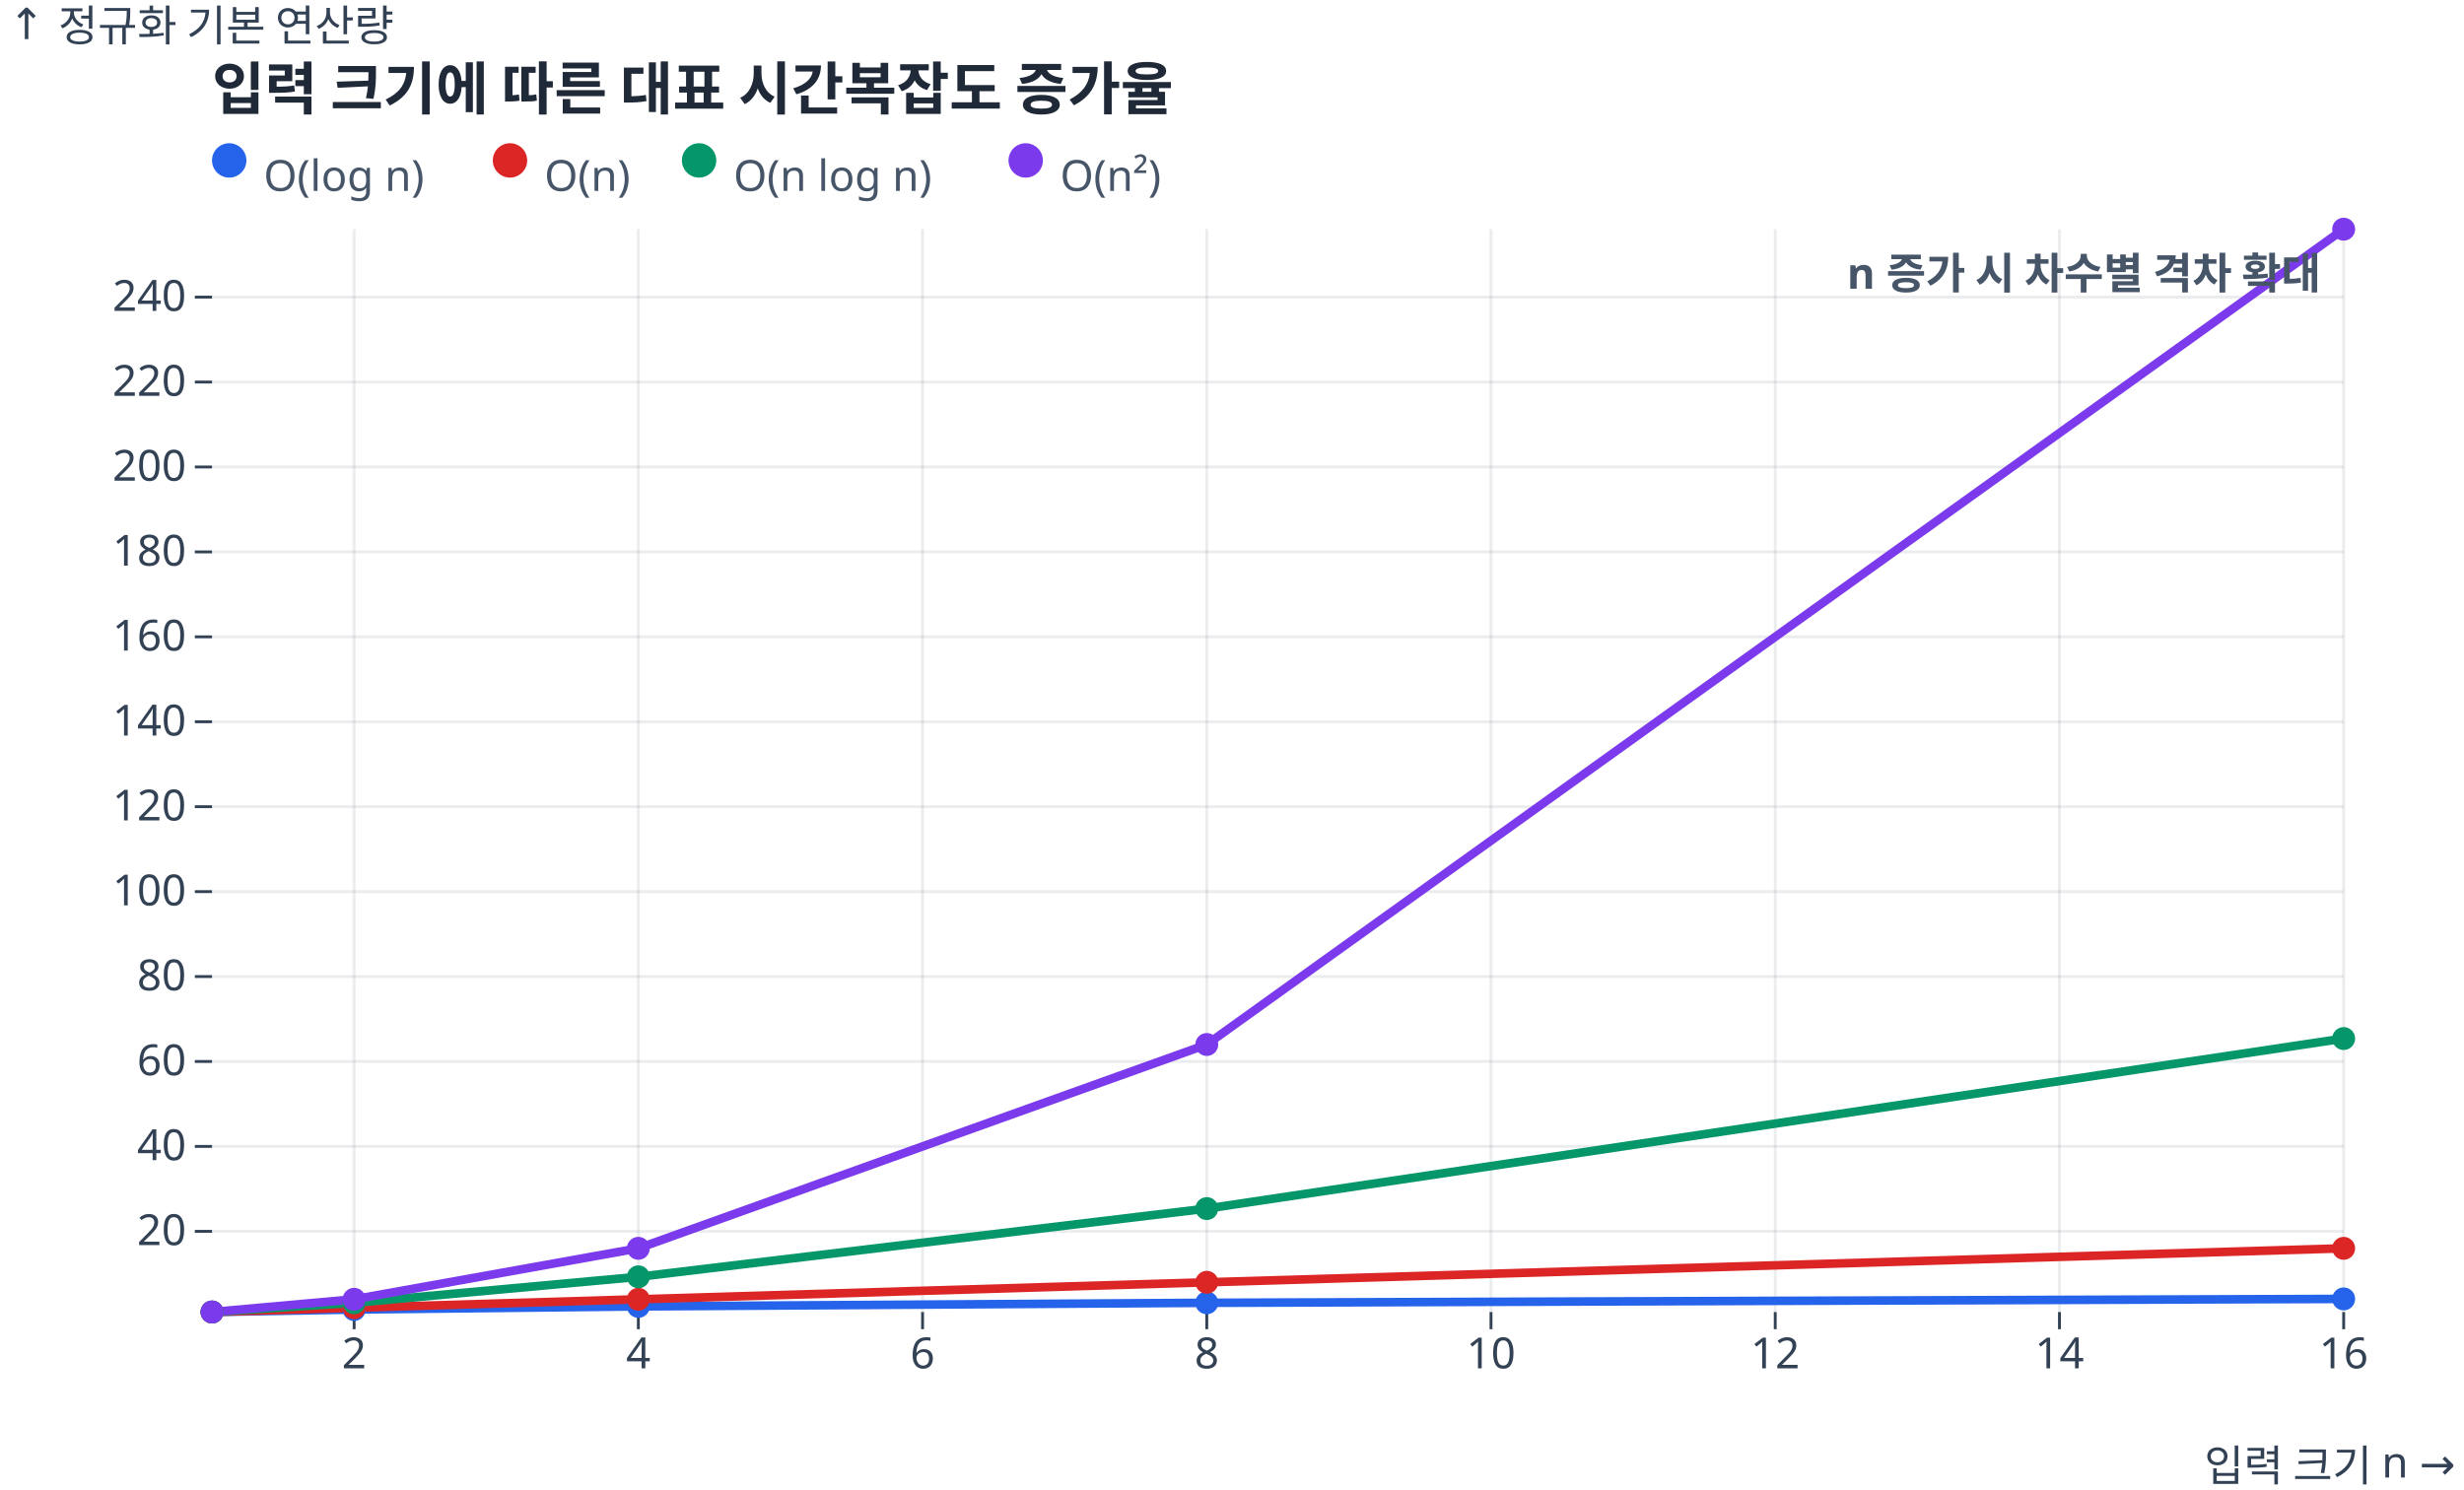
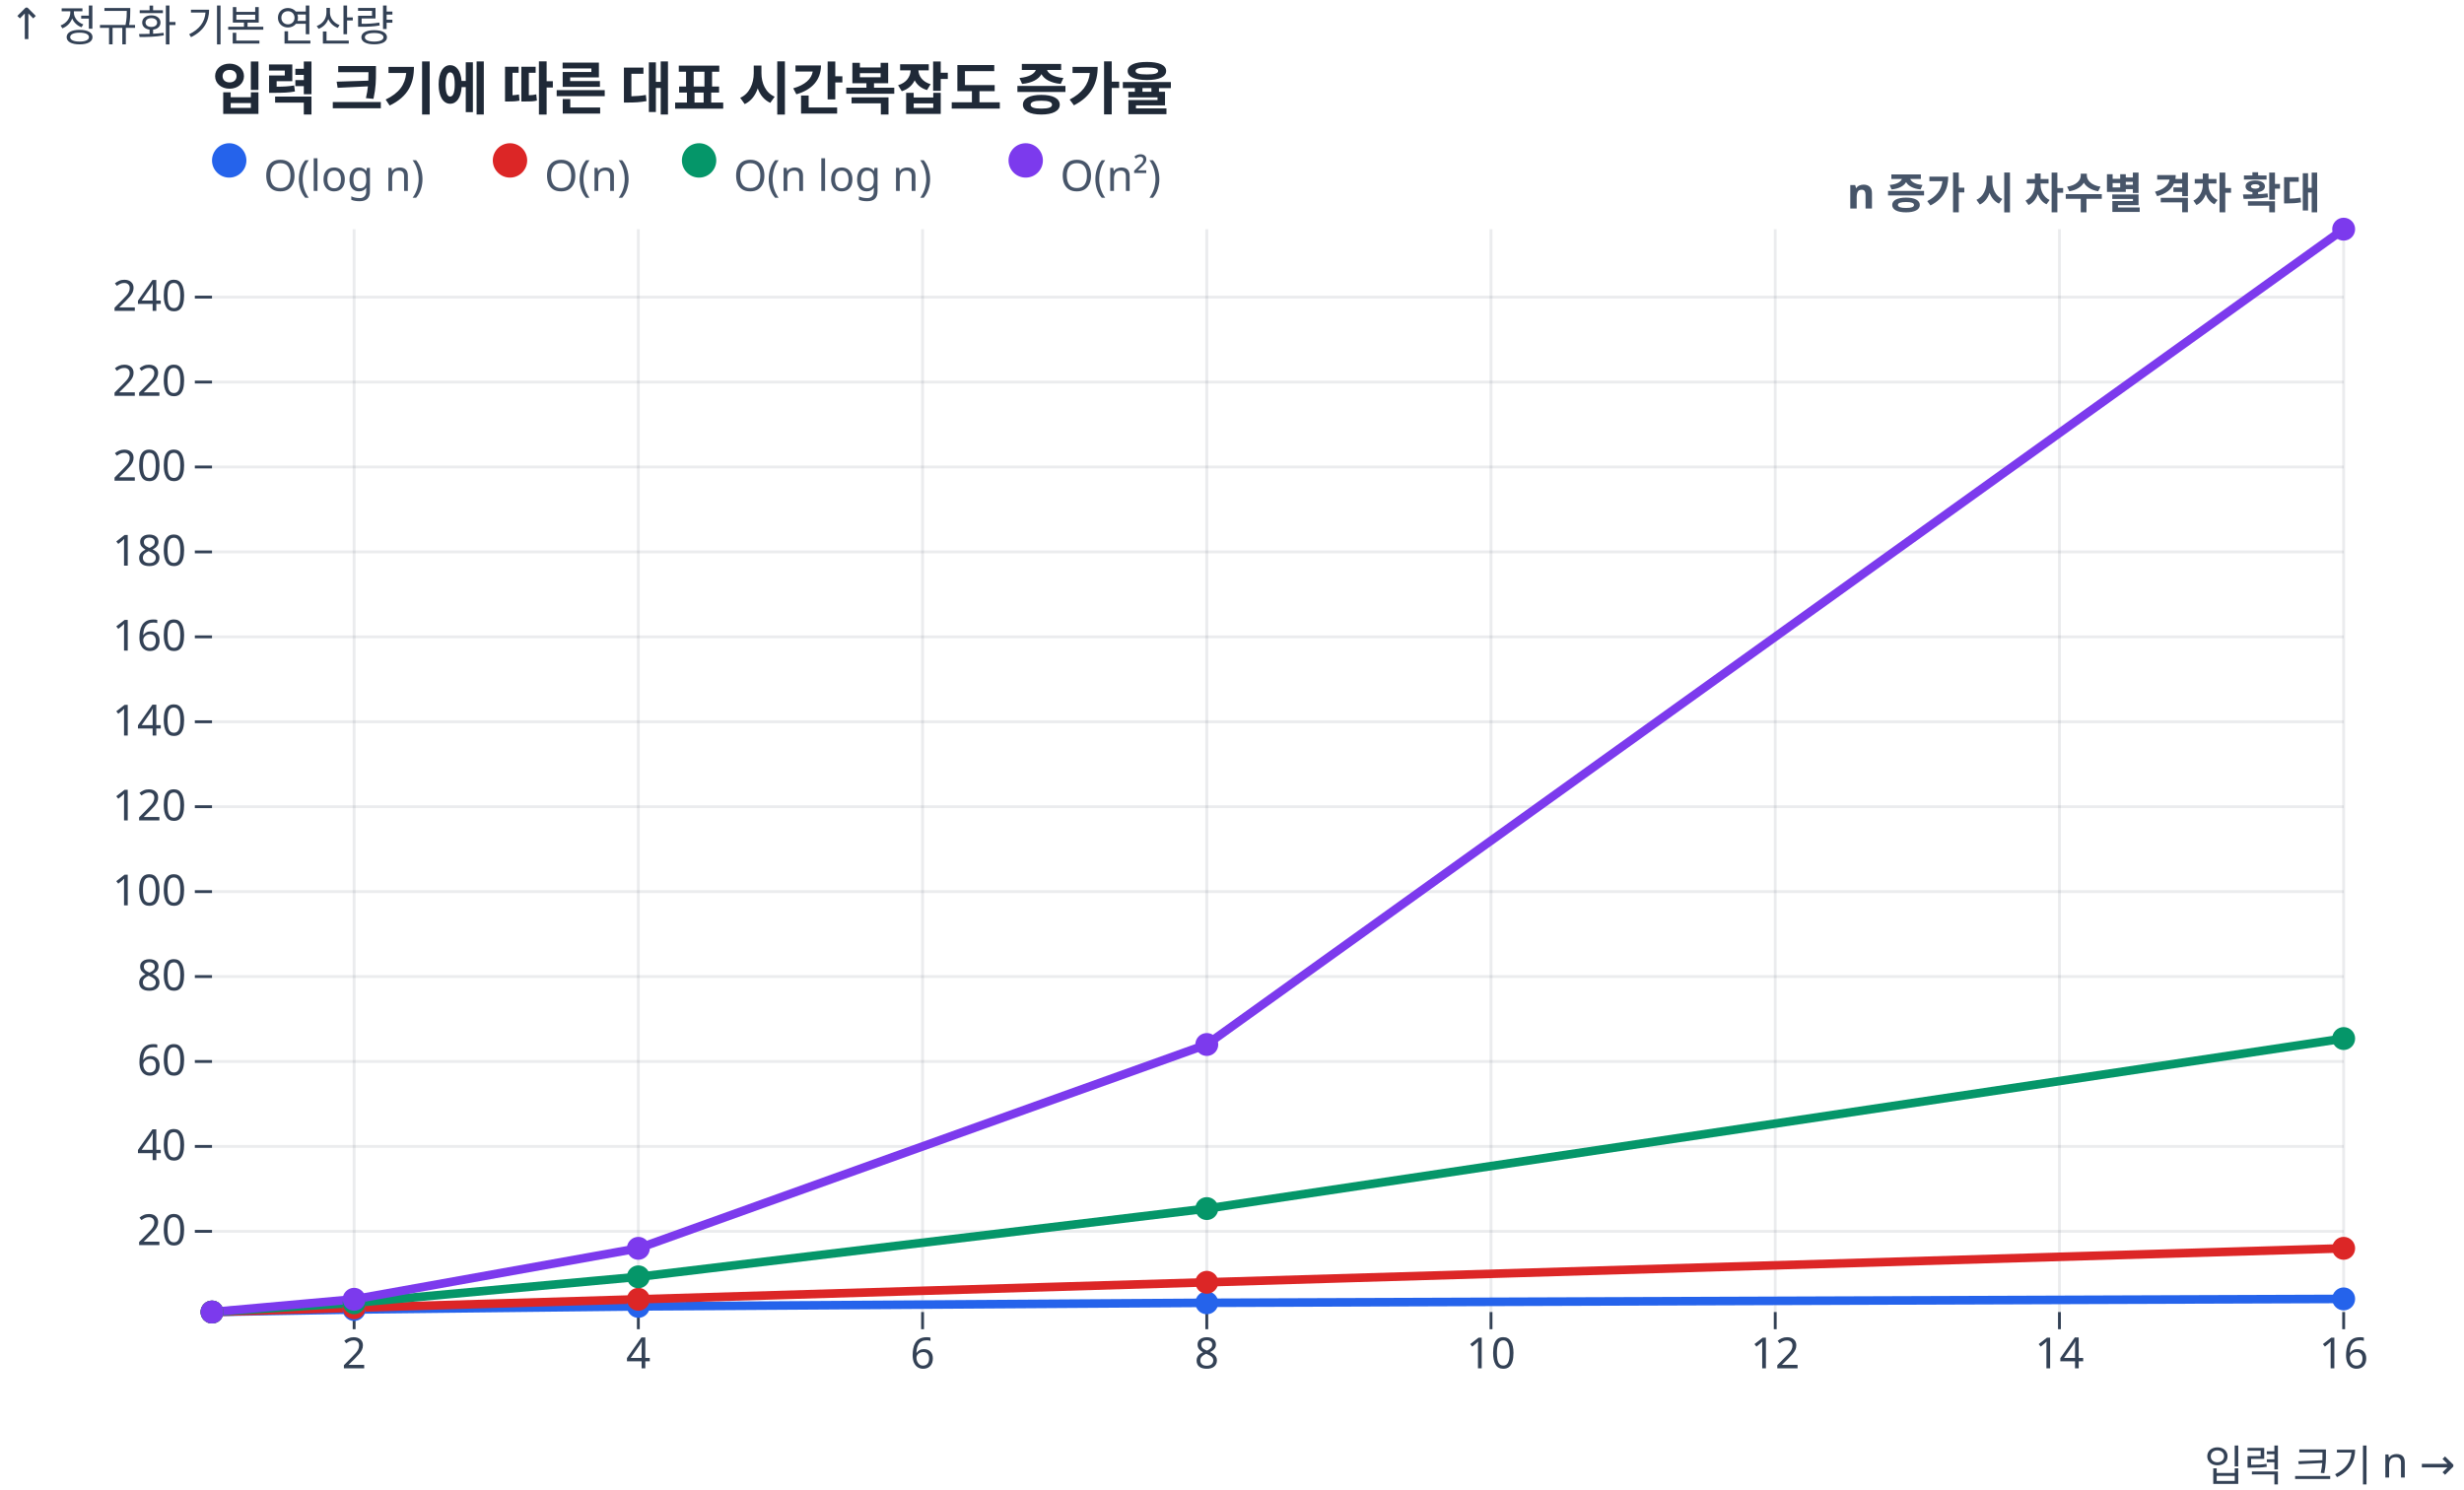
<svg xmlns="http://www.w3.org/2000/svg" class="plot-d6a7b5" fill="currentColor" font-family="system-ui, sans-serif" font-size="10" text-anchor="middle" width="860" height="520" viewBox="0 0 860 520" style="background: rgb(248, 250, 252); color: rgb(51, 65, 85); font-family: system-ui, sans-serif; font-size: 15px;" role="img" aria-label="입력 크기에 따른 대표 시간복잡도 증가율: O(log n), O(n), O(n log n), O(n²) 계열 차트">
  <style>:where(.plot-d6a7b5) {
  --plot-background: white;
  display: block;
  height: auto;
  height: intrinsic;
  max-width: 100%;
}
:where(.plot-d6a7b5 text),
:where(.plot-d6a7b5 tspan) {
  white-space: pre;
}</style>
  <g aria-label="y-grid" aria-hidden="true" stroke="currentColor" stroke-opacity="0.1">
    <line x1="74" x2="818" y1="429.835" y2="429.835" />
    <line x1="74" x2="818" y1="400.188" y2="400.188" />
    <line x1="74" x2="818" y1="370.541" y2="370.541" />
    <line x1="74" x2="818" y1="340.894" y2="340.894" />
    <line x1="74" x2="818" y1="311.247" y2="311.247" />
    <line x1="74" x2="818" y1="281.6" y2="281.6" />
    <line x1="74" x2="818" y1="251.953" y2="251.953" />
    <line x1="74" x2="818" y1="222.306" y2="222.306" />
    <line x1="74" x2="818" y1="192.659" y2="192.659" />
    <line x1="74" x2="818" y1="163.012" y2="163.012" />
    <line x1="74" x2="818" y1="133.365" y2="133.365" />
    <line x1="74" x2="818" y1="103.718" y2="103.718" />
  </g>
  <g aria-label="y-axis tick" aria-hidden="true" fill="none" stroke="currentColor">
    <path transform="translate(74,429.8353)" d="M0,0L-6,0" />
    <path transform="translate(74,400.1882)" d="M0,0L-6,0" />
    <path transform="translate(74,370.5412)" d="M0,0L-6,0" />
    <path transform="translate(74,340.8941)" d="M0,0L-6,0" />
    <path transform="translate(74,311.2471)" d="M0,0L-6,0" />
    <path transform="translate(74,281.6)" d="M0,0L-6,0" />
    <path transform="translate(74,251.9529)" d="M0,0L-6,0" />
    <path transform="translate(74,222.3059)" d="M0,0L-6,0" />
    <path transform="translate(74,192.6588)" d="M0,0L-6,0" />
    <path transform="translate(74,163.0118)" d="M0,0L-6,0" />
    <path transform="translate(74,133.3647)" d="M0,0L-6,0" />
    <path transform="translate(74,103.7176)" d="M0,0L-6,0" />
  </g>
  <g aria-label="y-axis tick label" text-anchor="end" font-variant="tabular-nums" transform="translate(-9,0)">
    <text y="0.32em" transform="translate(74,429.8353)">20</text>
    <text y="0.32em" transform="translate(74,400.1882)">40</text>
    <text y="0.32em" transform="translate(74,370.5412)">60</text>
    <text y="0.32em" transform="translate(74,340.8941)">80</text>
    <text y="0.32em" transform="translate(74,311.2471)">100</text>
    <text y="0.32em" transform="translate(74,281.6)">120</text>
    <text y="0.32em" transform="translate(74,251.9529)">140</text>
    <text y="0.32em" transform="translate(74,222.3059)">160</text>
    <text y="0.32em" transform="translate(74,192.6588)">180</text>
    <text y="0.32em" transform="translate(74,163.0118)">200</text>
    <text y="0.32em" transform="translate(74,133.3647)">220</text>
    <text y="0.32em" transform="translate(74,103.7176)">240</text>
  </g>
  <g aria-label="y-axis label" text-anchor="start" transform="translate(-71,-77)">
    <text y="0.71em" transform="translate(74,80)">↑ 정규화 기본 연산량</text>
  </g>
  <g aria-label="x-grid" aria-hidden="true" stroke="currentColor" stroke-opacity="0.1">
    <line x1="123.6" x2="123.6" y1="80" y2="458" />
    <line x1="222.8" x2="222.8" y1="80" y2="458" />
    <line x1="322" x2="322" y1="80" y2="458" />
    <line x1="421.2" x2="421.2" y1="80" y2="458" />
    <line x1="520.4" x2="520.4" y1="80" y2="458" />
    <line x1="619.6" x2="619.6" y1="80" y2="458" />
    <line x1="718.8" x2="718.8" y1="80" y2="458" />
    <line x1="818" x2="818" y1="80" y2="458" />
  </g>
  <g aria-label="x-axis tick" aria-hidden="true" fill="none" stroke="currentColor">
    <path transform="translate(123.6,458)" d="M0,0L0,6" />
    <path transform="translate(222.8,458)" d="M0,0L0,6" />
    <path transform="translate(322,458)" d="M0,0L0,6" />
    <path transform="translate(421.2,458)" d="M0,0L0,6" />
    <path transform="translate(520.4,458)" d="M0,0L0,6" />
    <path transform="translate(619.6,458)" d="M0,0L0,6" />
    <path transform="translate(718.8,458)" d="M0,0L0,6" />
    <path transform="translate(818,458)" d="M0,0L0,6" />
  </g>
  <g aria-label="x-axis tick label" font-variant="tabular-nums" transform="translate(0,9)">
    <text y="0.71em" transform="translate(123.6,458)">2</text>
    <text y="0.71em" transform="translate(222.8,458)">4</text>
    <text y="0.71em" transform="translate(322,458)">6</text>
    <text y="0.71em" transform="translate(421.2,458)">8</text>
    <text y="0.71em" transform="translate(520.4,458)">10</text>
    <text y="0.71em" transform="translate(619.6,458)">12</text>
    <text y="0.71em" transform="translate(718.8,458)">14</text>
    <text y="0.71em" transform="translate(818,458)">16</text>
  </g>
  <g aria-label="x-axis label" text-anchor="end" transform="translate(39,59)">
    <text transform="translate(818,458)">입력 크기 n →</text>
  </g>
  <g aria-label="text" fill="#1f2937" text-anchor="start" font-size="20" font-weight="700" transform="translate(0,-56)">
    <text y="0.71em" transform="translate(74,80)">입력 크기에 따른 대표 시간복잡도 증가율</text>
  </g>
  <g aria-label="dot" fill="#2563eb" transform="translate(6,-24)">
    <circle cx="74" cy="80" r="6" />
  </g>
  <g aria-label="text" fill="#475569" text-anchor="start" transform="translate(18,-24)">
    <text y="0.71em" transform="translate(74,80)">O(log n)</text>
  </g>
  <g aria-label="dot" fill="#dc2626" transform="translate(104,-24)">
    <circle cx="74" cy="80" r="6" />
  </g>
  <g aria-label="text" fill="#475569" text-anchor="start" transform="translate(116,-24)">
    <text y="0.71em" transform="translate(74,80)">O(n)</text>
  </g>
  <g aria-label="dot" fill="#059669" transform="translate(170,-24)">
    <circle cx="74" cy="80" r="6" />
  </g>
  <g aria-label="text" fill="#475569" text-anchor="start" transform="translate(182,-24)">
    <text y="0.71em" transform="translate(74,80)">O(n log n)</text>
  </g>
  <g aria-label="dot" fill="#7c3aed" transform="translate(284,-24)">
    <circle cx="74" cy="80" r="6" />
  </g>
  <g aria-label="text" fill="#475569" text-anchor="start" transform="translate(296,-24)">
    <text y="0.71em" transform="translate(74,80)">O(n²)</text>
  </g>
  <g aria-label="line" fill="none" stroke-width="3" stroke-linejoin="round" stroke-linecap="round">
    <path stroke="#2563eb" d="M74,458L123.6,457.133L222.8,456.04L421.2,454.783L818,453.423" />
    <path stroke="#dc2626" d="M74,458L123.6,456.518L222.8,453.553L421.2,447.624L818,435.765" />
    <path stroke="#059669" d="M74,458L123.6,454.783L222.8,445.715L421.2,421.891L818,362.537" />
    <path stroke="#7c3aed" d="M74,458L123.6,453.553L222.8,435.765L421.2,364.612L818,80" />
  </g>
  <g aria-label="dot">
    <circle cx="74" cy="458" r="4" fill="#2563eb" />
    <circle cx="74" cy="458" r="4" fill="#dc2626" />
    <circle cx="74" cy="458" r="4" fill="#059669" />
    <circle cx="74" cy="458" r="4" fill="#7c3aed" />
    <circle cx="123.6" cy="457.133" r="4" fill="#2563eb" />
    <circle cx="123.6" cy="456.518" r="4" fill="#dc2626" />
    <circle cx="123.6" cy="454.783" r="4" fill="#059669" />
    <circle cx="123.6" cy="453.553" r="4" fill="#7c3aed" />
    <circle cx="222.8" cy="456.04" r="4" fill="#2563eb" />
    <circle cx="222.8" cy="453.553" r="4" fill="#dc2626" />
    <circle cx="222.8" cy="445.715" r="4" fill="#059669" />
    <circle cx="222.8" cy="435.765" r="4" fill="#7c3aed" />
    <circle cx="421.2" cy="454.783" r="4" fill="#2563eb" />
    <circle cx="421.2" cy="447.624" r="4" fill="#dc2626" />
    <circle cx="421.2" cy="421.891" r="4" fill="#059669" />
    <circle cx="421.2" cy="364.612" r="4" fill="#7c3aed" />
    <circle cx="818" cy="453.423" r="4" fill="#2563eb" />
    <circle cx="818" cy="435.765" r="4" fill="#dc2626" />
    <circle cx="818" cy="362.537" r="4" fill="#059669" />
    <circle cx="818" cy="80" r="4" fill="#7c3aed" />
  </g>
-   <g aria-label="text" fill="#475569" text-anchor="end" font-weight="600" transform="translate(-8,16)">
+   <g aria-label="text" fill="#475569" text-anchor="end" font-weight="600" transform="translate(-8,-12)">
    <text y="0.32em" transform="translate(818,80)">n 증가 시 차수별 격차 확대</text>
  </g>
</svg>
